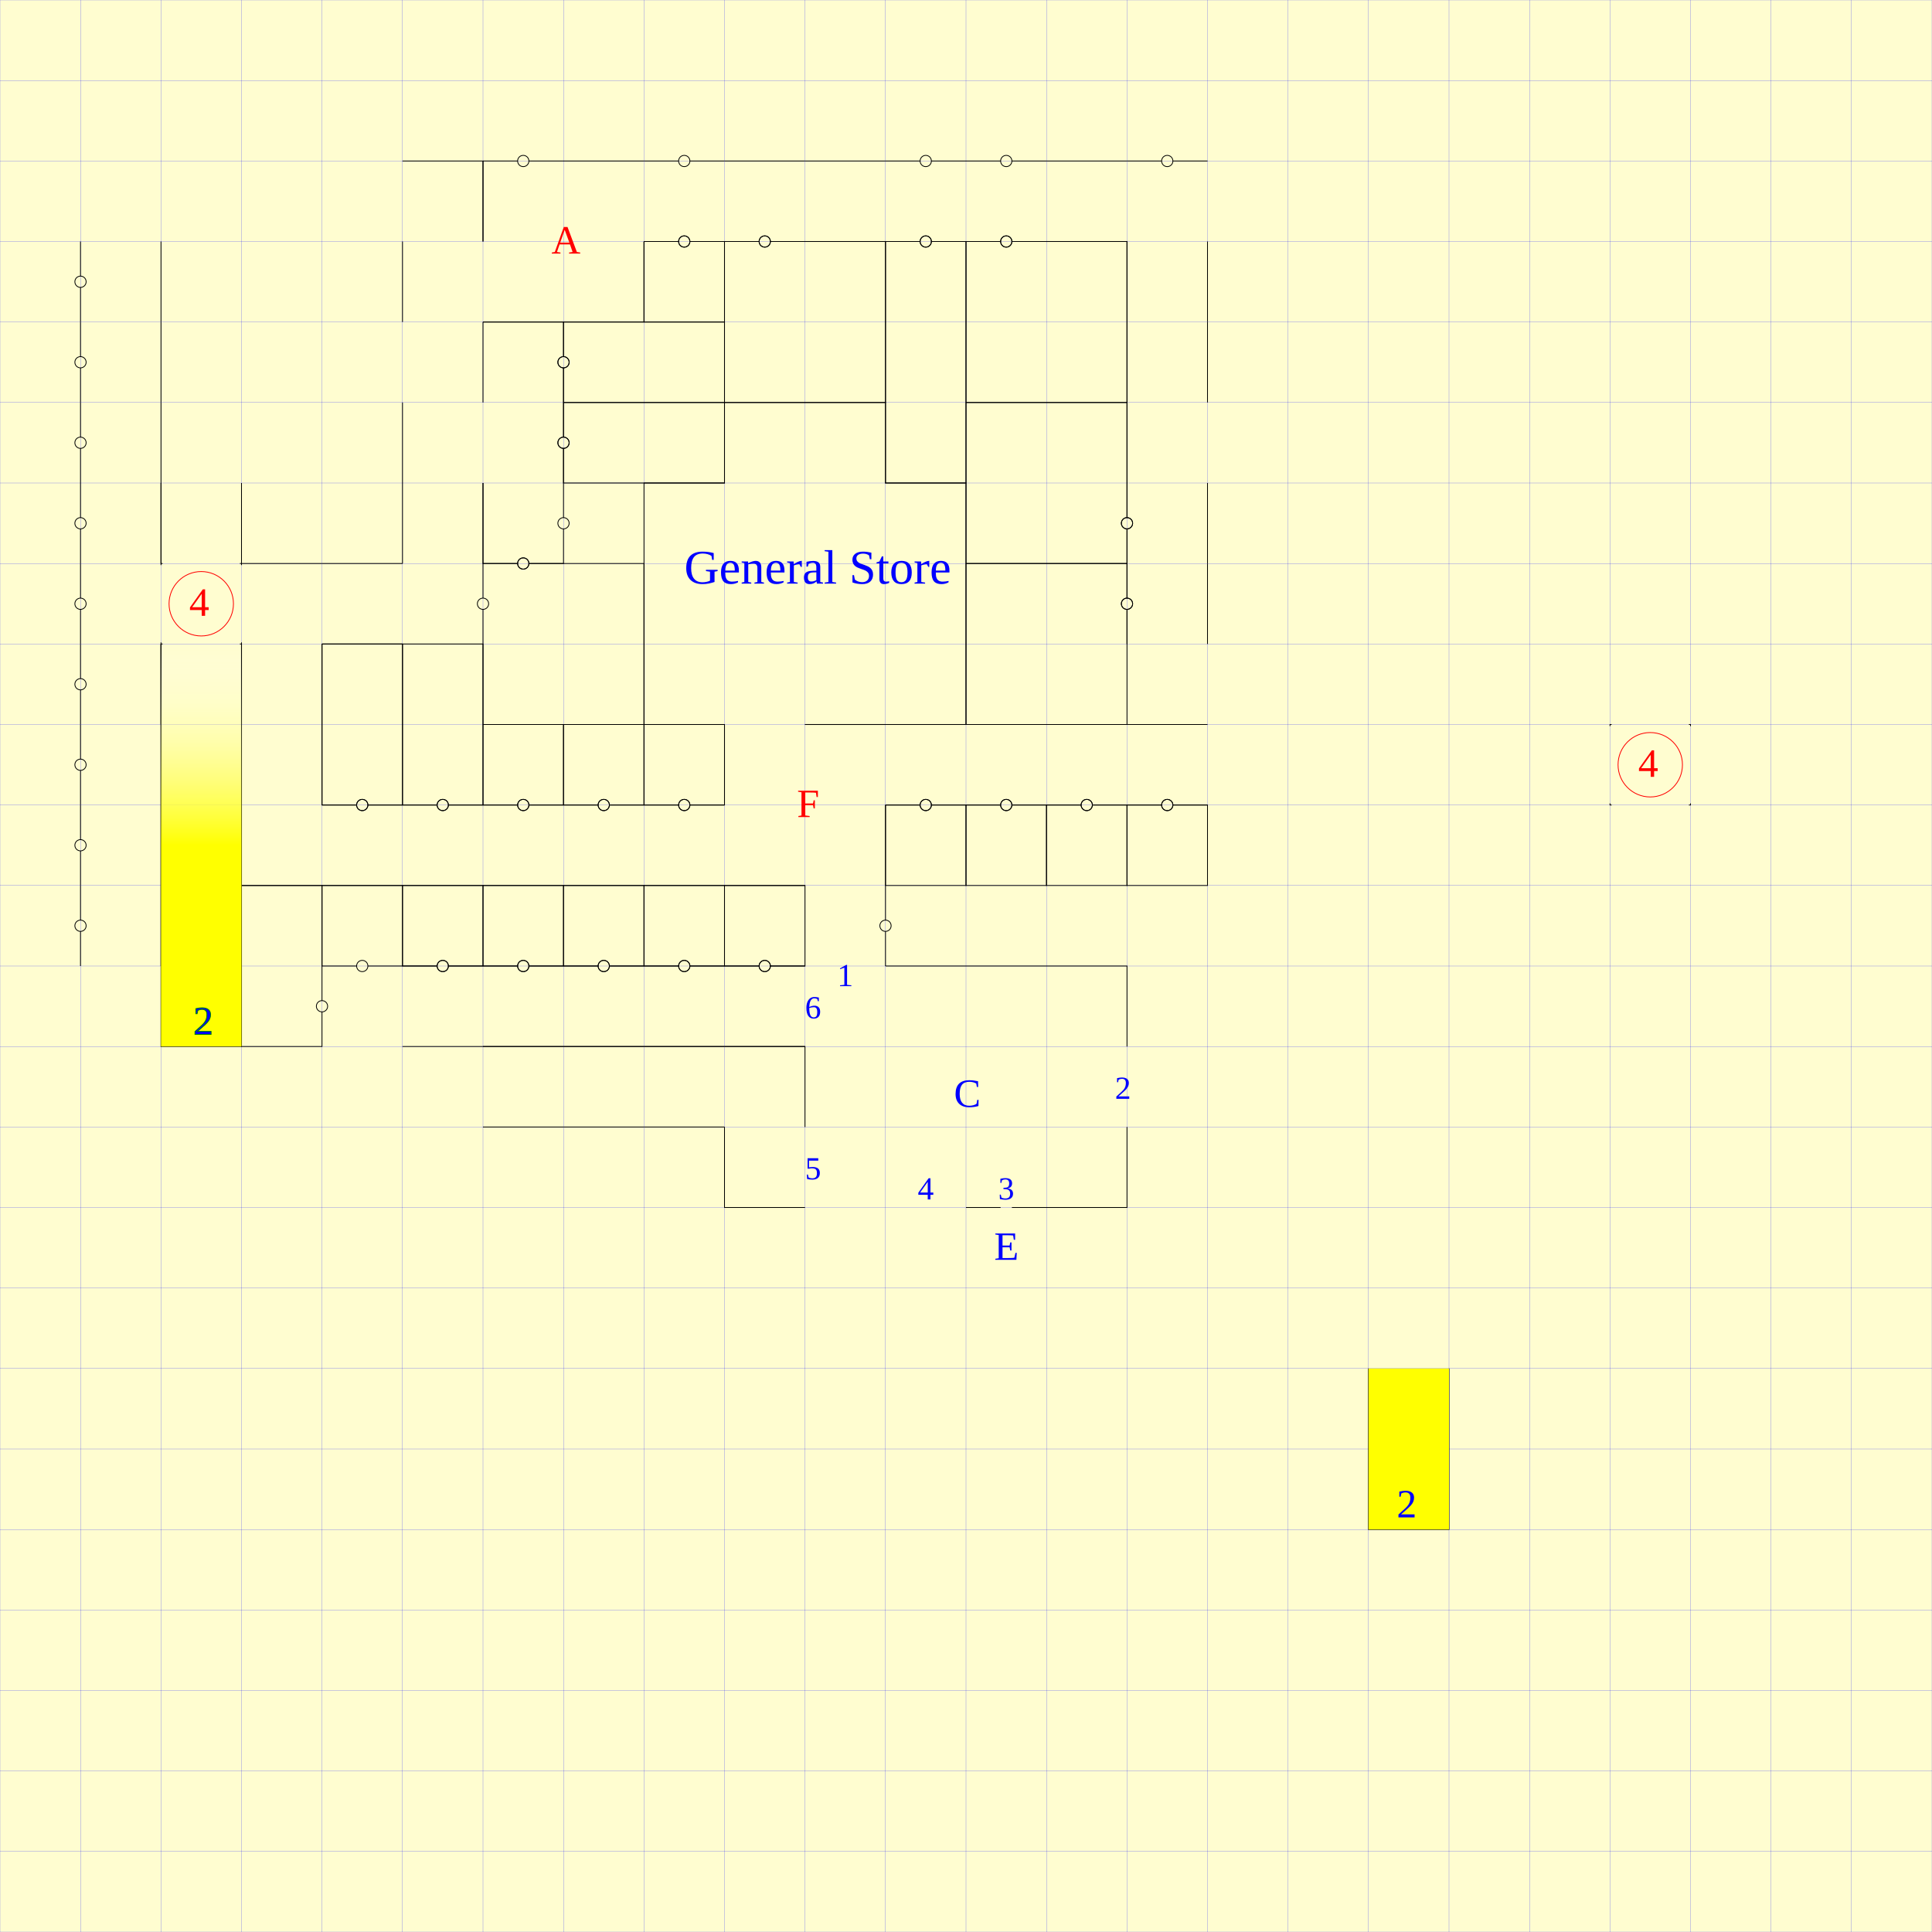
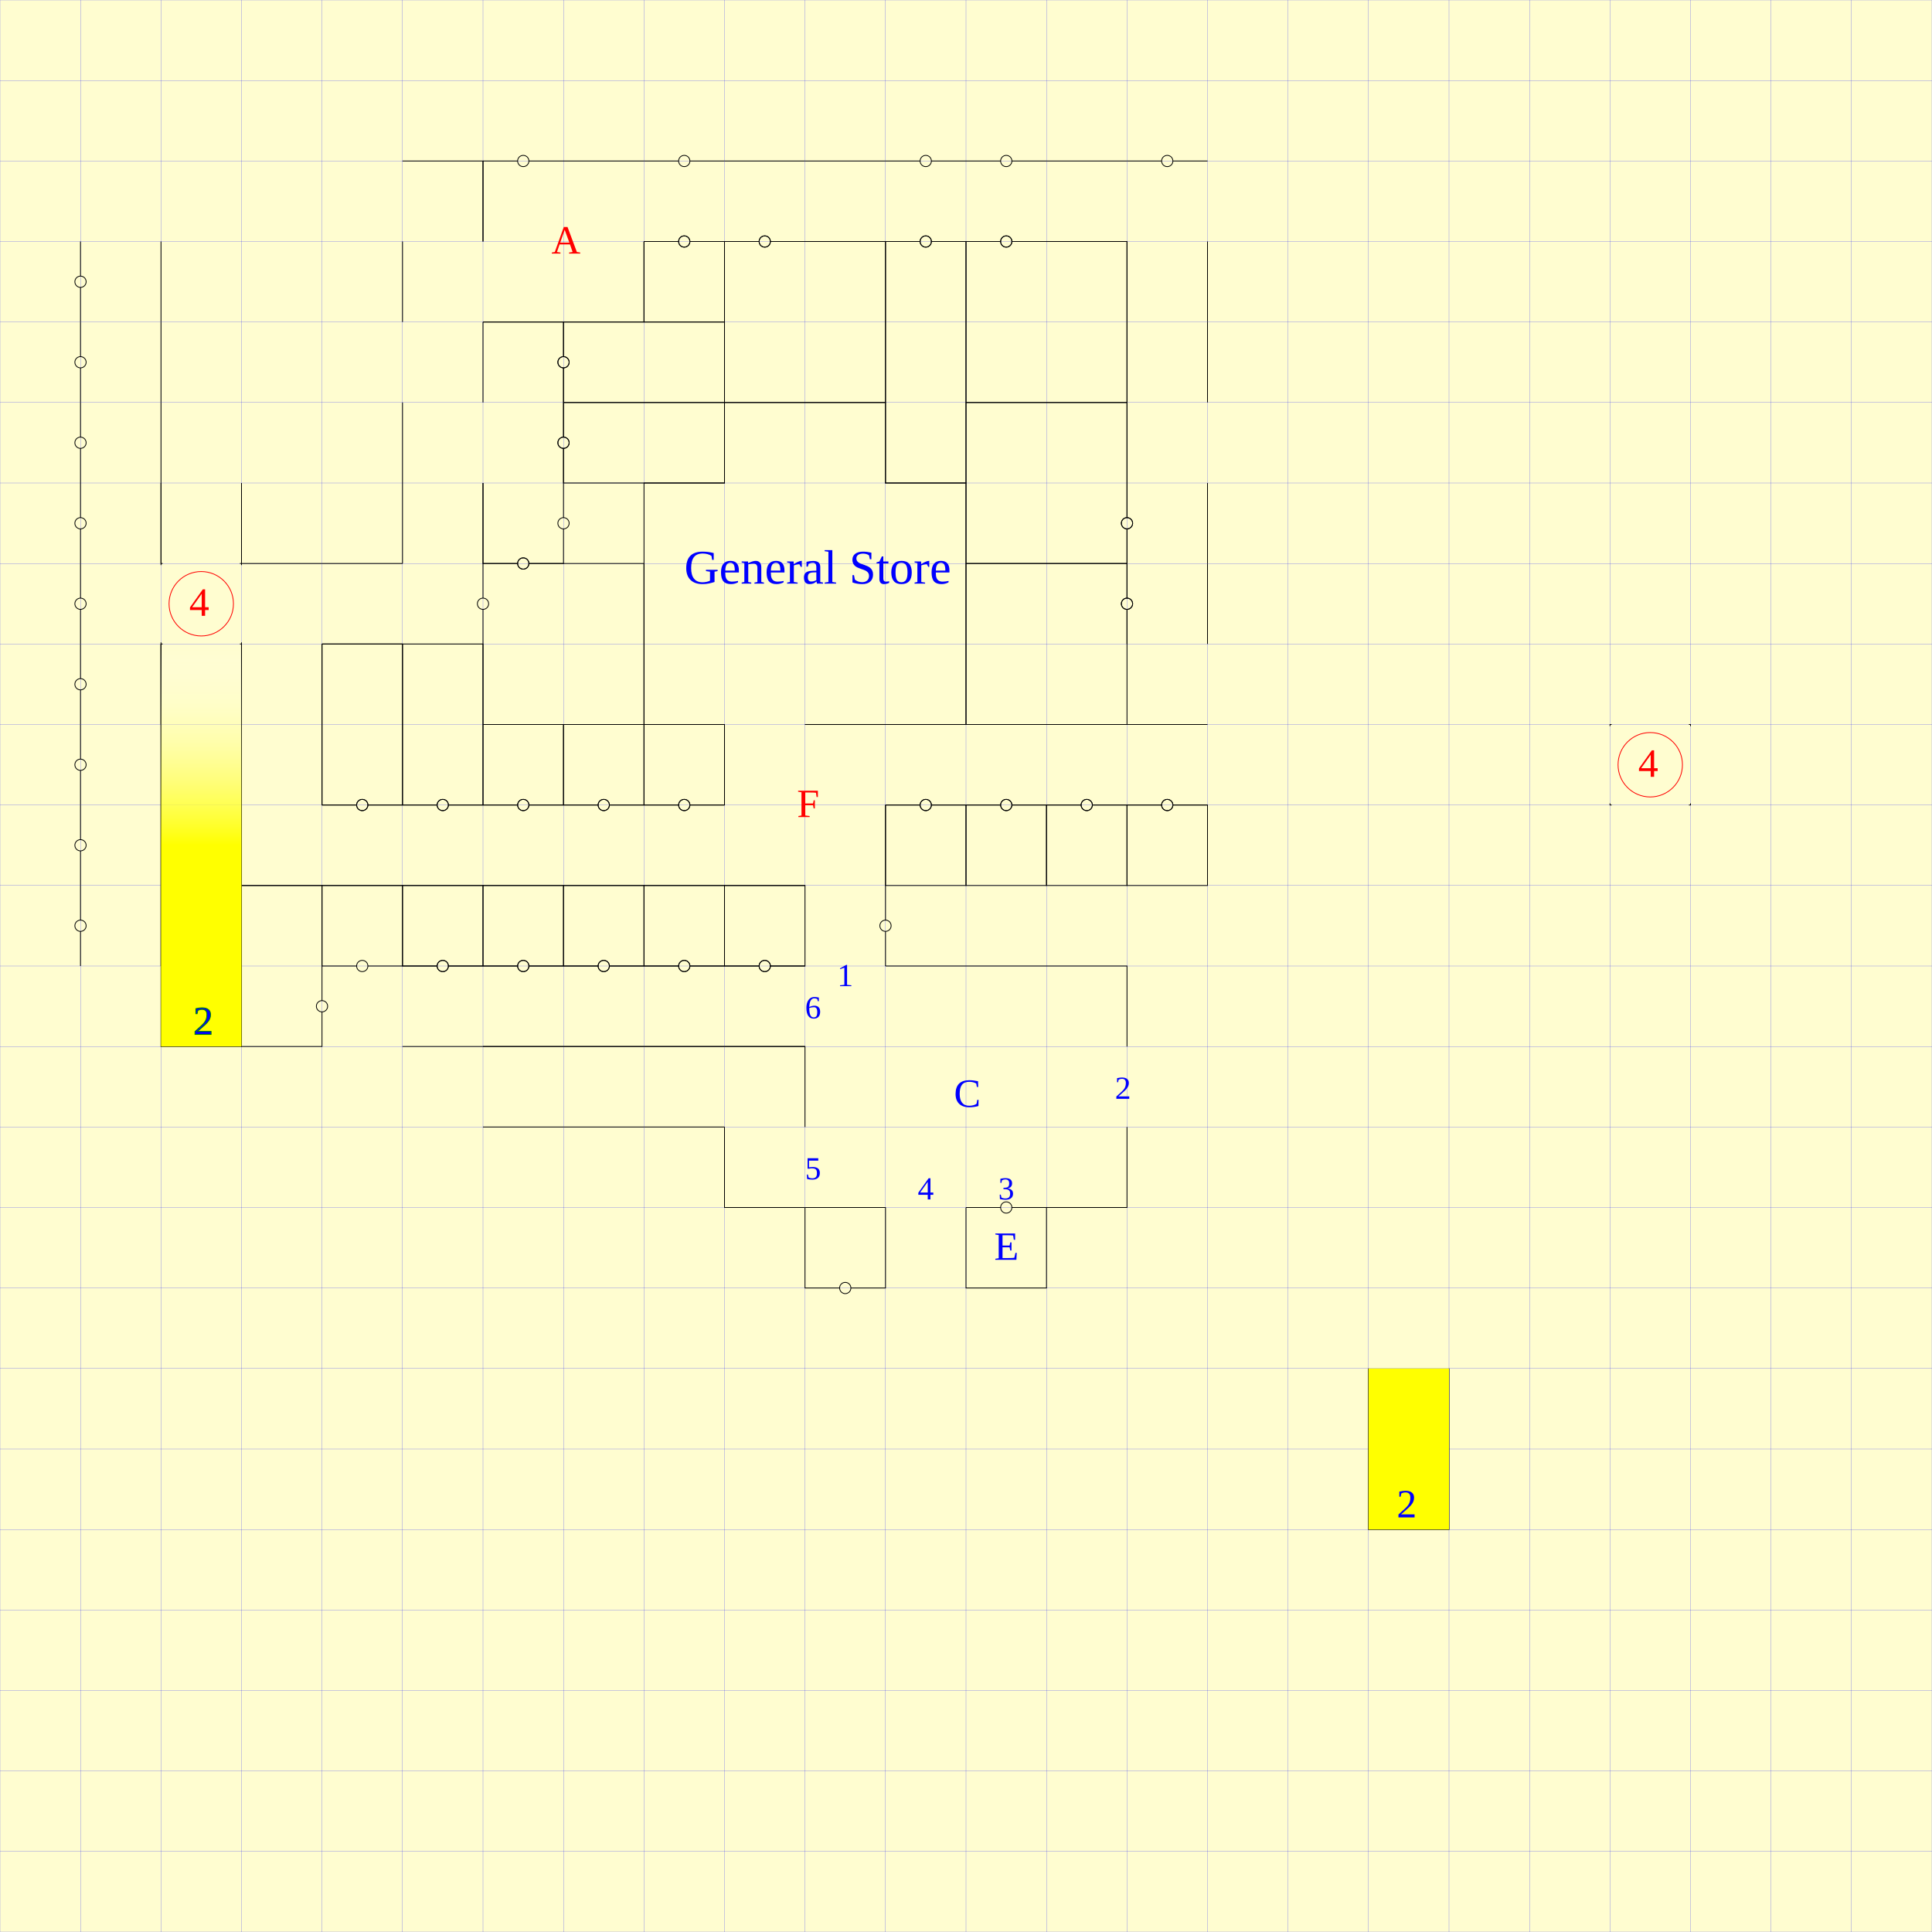
<svg xmlns="http://www.w3.org/2000/svg" width="2400" height="2400">
  <defs>
    <linearGradient id="vert_ramp" x1="0%" y1="0%" x2="0%" y2="100%">
      <stop offset="0%" style="stop-color:white;stop-opacity:0" />
      <stop offset="50%" style="stop-color:yellow;stop-opacity:1" />
    </linearGradient>
  </defs>
  <rect fill="#fffdd0" stroke="none" x="0" y="0" width="100%" height="100%" />
  <path d="M 0 0 L 2400 0 M 0 100 L 2400 100 M 0 200 L 2400 200 M 0 300 L 2400 300 M 0 400 L 2400 400 M 0 500 L 2400 500 M 0 600 L 2400 600     M 0 700 L 2400 700 M 0 800 L 2400 800 M 0 900 L 2400 900 M 0 1000 L 2400 1000 M 0 1100 L 2400 1100 M 0 1200 L 2400 1200     M 0 1300 L 2400 1300 M 0 1400 L 2400 1400 M 0 1500 L 2400 1500 M 0 1600 L 2400 1600 M 0 1700 L 2400 1700 M 0 1800 L 2400 1800     M 0 1900 L 2400 1900 M 0 2000 L 2400 2000 M 0 2100 L 2400 2100 M 0 2200 L 2400 2200 M 0 2300 L 2400 2300 M 0 2400 L 2400 2400" fill="none" stroke="blue" stroke-width=".2" />
  <path d="M 0 0 L 0 2400 M 100 0 L 100 2400 M 200 0 L 200 2400 M 300 0 L 300 2400 M 400 0 L 400 2400 M 500 0 L 500 2400 M 600 0 L 600 2400            M 700 0 L 700 2400 M 800 0 L 800 2400 M 900 0 L 900 2400 M 1000 0 L 1000 2400 M 1100 0 L 1100 2400 M 1200 0 L 1200 2400      M 1300 0 L 1300 2400 M 1400 0 L 1400 2400 M 1500 0 L 1500 2400 M 1600 0 L 1600 2400 M 1700 0 L 1700 2400 M 1800 0 L 1800 2400     M 1900 0 L 1900 2400 M 2000 0 L 2000 2400 M 2100 0 L 2100 2400 M 2200 0 L 2200 2400 M 2300 0 L 2300 2400 M 2400 0 L 2400 2400" fill="none" stroke="blue" stroke-width=".2" />
  <path fill="none" stroke="black" stroke-width="1" d="M 1100 1000 l 43 0 a 1 1 0 1 1 14 0 a 1 1 0 1 1 -14 0 m 14 0 l 43 0 l 0 100 l -100 0 l 0 -100" />
  <path fill="none" stroke="black" stroke-width="1" d="M 1200 1000 l 43 0 a 1 1 0 1 1 14 0 a 1 1 0 1 1 -14 0 m 14 0 l 43 0 l 0 100 l -100 0 l 0 -100" />
  <path fill="none" stroke="black" stroke-width="1" d="M 1300 1000 l 43 0 a 1 1 0 1 1 14 0 a 1 1 0 1 1 -14 0 m 14 0 l 43 0 l 0 100 l -100 0 l 0 -100" />
  <path fill="none" stroke="black" stroke-width="1" d="M 1400 1000 l 43 0 a 1 1 0 1 1 14 0 a 1 1 0 1 1 -14 0 m 14 0 l 43 0 l 0 100 l -100 0 l 0 -100" />
  <path fill="none" stroke="black" stroke-width="1" d="M 800 900 l 0 100 l 43 0 a 1 1 0 1 1 14 0 a 1 1 0 1 1 -14 0 m 14 0 l 43 0 l 0 -100 l -100 0" />
  <path fill="none" stroke="black" stroke-width="1" d="M 700 900 l 0 100 l 43 0 a 1 1 0 1 1 14 0 a 1 1 0 1 1 -14 0 m 14 0 l 43 0 l 0 -100 l -100 0" />
  <path fill="none" stroke="black" stroke-width="1" d="M 600 900 l 0 100 l 43 0 a 1 1 0 1 1 14 0 a 1 1 0 1 1 -14 0 m 14 0 l 43 0 l 0 -100 l -100 0" />
  <path fill="none" stroke="black" stroke-width="1" d="M 800 300 l 43 0 a 1 1 0 1 1 14 0 a 1 1 0 1 1 -14 0 m 14 0 l 43 0 l 0 100 l -100 0 l 0 -100" />
  <path fill="none" stroke="black" stroke-width="1" d="M 400 1100 l 0 100 l 43 0 a 1 1 0 1 1 14 0 a 1 1 0 1 1 -14 0 m 14 0 l 43 0 l 0 -100 l -100 0" />
  <path fill="none" stroke="black" stroke-width="1" d="M 500 1100 l 0 100 l 43 0 a 1 1 0 1 1 14 0 a 1 1 0 1 1 -14 0 m 14 0 l 43 0 l 0 -100 l -100 0" />
  <path fill="none" stroke="black" stroke-width="1" d="M 600 1100 l 0 100 l 43 0 a 1 1 0 1 1 14 0 a 1 1 0 1 1 -14 0 m 14 0 l 43 0 l 0 -100 l -100 0" />
  <path fill="none" stroke="black" stroke-width="1" d="M 700 1100 l 0 100 l 43 0 a 1 1 0 1 1 14 0 a 1 1 0 1 1 -14 0 m 14 0 l 43 0 l 0 -100 l -100 0" />
  <path fill="none" stroke="black" stroke-width="1" d="M 800 1100 l 0 100 l 43 0 a 1 1 0 1 1 14 0 a 1 1 0 1 1 -14 0 m 14 0 l 43 0 l 0 -100 l -100 0" />
  <path fill="none" stroke="black" stroke-width="1" d="M 900 1100 l 0 100 l 43 0 a 1 1 0 1 1 14 0 a 1 1 0 1 1 -14 0 m 14 0 l 43 0 l 0 -100 l -100 0" />
+   <path fill="none" stroke="black" stroke-width="1" d="M 1000 1500 l 0 100 l 43 0 a 1 1 0 1 1 14 0 a 1 1 0 1 1 -14 0 m 14 0 l 43 0 l 0 -100 l -100 0" />
  <path fill="none" stroke="black" stroke-width="1" d="M 500 800 l 0 200 l 43 0 a 1 1 0 1 1 14 0 a 1 1 0 1 1 -14 0 m 14 0 l 43 0 l 0 -200 l -100 0" />
  <path fill="none" stroke="black" stroke-width="1" d="M 400 800 l 0 200 l 43 0 a 1 1 0 1 1 14 0 a 1 1 0 1 1 -14 0 m 14 0 l 43 0 l 0 -200 l -100 0" />
  <path fill="none" stroke="black" stroke-width="1" d="M 700 400 l 200 0 l 0 100 l -200 0 l 0 -43 a 1 1 0 1 1 0 -14 a 1 1 0 1 1 0 14 m 0 -14 l 0 -43" />
  <path fill="none" stroke="black" stroke-width="1" d="M 700 500 l 200 0 l 0 100 l -200 0 l 0 -43 a 1 1 0 1 1 0 -14 a 1 1 0 1 1 0 14 m 0 -14 l 0 -43" />
  <path fill="none" stroke="black" stroke-width="1" d="M300,1100 h100 v143 a1,1,0,1,1,0,14 a1,1,0,1,1,0,-14 m0,14 v43 h-100 v-200" />
  <path fill="none" stroke="black" stroke-width="1" d="M 1100 300 l 43 0 a 1 1 0 1 1 14 0 a 1 1 0 1 1 -14 0 m 14 0 l 43 0 l 0 300 l -100 0 l 0 -300" />
  <path fill="none" stroke="black" stroke-width="1" d="M 800 700 l 0 200 l -200 0 l 0 -143 a 1 1 0 1 1 0 -14 a 1 1 0 1 1 0 14 m 0 -14 l 0 -43 l 43 0 a 1 1 0 1 1 14 0 a 1 1 0 1 1 -14 0 m 14 0 l 143 0" />
  <path fill="none" stroke="black" stroke-width="1" d="M 1200 700 l 200 0 l 0 43 a 1 1 0 1 1 0 14 a 1 1 0 1 1 0 -14 m 0 14 l 0 143 l -200 0 l 0 -200" />
  <path fill="none" stroke="black" stroke-width="1" d="M 1200 500 l 200 0 l 0 143 a 1 1 0 1 1 0 14 a 1 1 0 1 1 0 -14 m 0 14 l 0 43 l -200 0 l 0 -200" />
  <path fill="none" stroke="black" stroke-width="1" d="M 1200 300 l 43 0 a 1 1 0 1 1 14 0 a 1 1 0 1 1 -14 0 m 14 0 l 143 0 l 0 200 l -200 0 l 0 -200" />
  <path fill="none" stroke="black" stroke-width="1" d="M 900 300 l 43 0 a 1 1 0 1 1 14 0 a 1 1 0 1 1 -14 0 m 14 0 l 143 0 l 0 200 l -200 0 l 0 -200" />
  <path stroke="black" fill="none" stroke-width="1" d="M 1400 500 l 0 100" />
  <path stroke="black" fill="none" stroke-width="1" d="M 1400 300 l 0 100 m 100 -100 l 0 100" />
  <path stroke="black" fill="none" stroke-width="1" d="M 1400 400 l 0 100 m 100 -100 l 0 100" />
  <path stroke="black" fill="none" stroke-width="1" d="M 1400 700 l 0 43 a 1 1 0 1 1 0 14 a 1 1 0 1 1 0 -14 m 0 14 l 0 43 m 100 -100 l 0 100" />
  <path stroke="black" fill="none" stroke-width="1" d="M 1400 600 l 0 43 a 1 1 0 1 1 0 14 a 1 1 0 1 1 0 -14 m 0 14 l 0 43 m 100 -100 l 0 100" />
  <path stroke="black" fill="none" stroke-width="1" d="M 1100 900 l 100 0 m -100 100 l 43 0 a 1 1 0 1 1 14 0 a 1 1 0 1 1 -14 0 m 14 0 l 43 0" />
  <path stroke="black" fill="none" stroke-width="1" d="M 1200 900 l 100 0 m -100 100 l 43 0 a 1 1 0 1 1 14 0 a 1 1 0 1 1 -14 0 m 14 0 l 43 0" />
  <path stroke="black" fill="none" stroke-width="1" d="M 1300 900 l 100 0 m -100 100 l 43 0 a 1 1 0 1 1 14 0 a 1 1 0 1 1 -14 0 m 14 0 l 43 0" />
  <path stroke="black" fill="none" stroke-width="1" d="M 1400 900 l 100 0 m -100 100 l 43 0 a 1 1 0 1 1 14 0 a 1 1 0 1 1 -14 0 m 14 0 l 43 0" />
  <path stroke="black" fill="none" stroke-width="1" d="M 1400 200 l 43 0 a 1 1 0 1 1 14 0 a 1 1 0 1 1 -14 0 m 14 0 l 43 0" />
  <path stroke="black" fill="none" stroke-width="1" d="M 1300 200 l 100 0 m -100 100 l 100 0" />
  <path stroke="black" fill="none" stroke-width="1" d="M 1200 200 l 43 0 a 1 1 0 1 1 14 0 a 1 1 0 1 1 -14 0 m 14 0 l 43 0 m -100 100 l 43 0 a 1 1 0 1 1 14 0 a 1 1 0 1 1 -14 0 m 14 0 l 43 0" />
  <path stroke="black" fill="none" stroke-width="1" d="M 1100 200 l 43 0 a 1 1 0 1 1 14 0 a 1 1 0 1 1 -14 0 m 14 0 l 43 0 m -100 100 l 43 0 a 1 1 0 1 1 14 0 a 1 1 0 1 1 -14 0 m 14 0 l 43 0" />
  <path stroke="black" fill="none" stroke-width="1" d="M 1000 200 l 100 0 m -100 100 l 100 0" />
  <path stroke="black" fill="none" stroke-width="1" d="M 900 200 l 100 0 m -100 100 l 43 0 a 1 1 0 1 1 14 0 a 1 1 0 1 1 -14 0 m 14 0 l 43 0" />
  <path stroke="black" fill="none" stroke-width="1" d="M 800 200 l 43 0 a 1 1 0 1 1 14 0 a 1 1 0 1 1 -14 0 m 14 0 l 43 0 m -100 100 l 43 0 a 1 1 0 1 1 14 0 a 1 1 0 1 1 -14 0 m 14 0 l 43 0" />
  <path stroke="black" fill="none" stroke-width="1" d="M 500 200 l 100 0 l 0 100" />
  <path stroke="black" fill="none" stroke-width="1" d="M 500 300 l 0 100" />
  <path stroke="black" fill="none" stroke-width="1" d="M 500 400 m 100 0 l 0 100" />
  <path stroke="black" fill="none" stroke-width="1" d="M 500 500 l 0 100" />
  <path stroke="black" fill="none" stroke-width="1" d="M 500 600 l 0 100 m 100 -100 l 0 100" />
  <path stroke="black" fill="none" stroke-width="1" d="M 600 400 l 100 0 l 0 43 a 1 1 0 1 1 0 14 a 1 1 0 1 1 0 -14 m 0 14 l 0 43 m -100  l 0 -100" />
  <path stroke="black" fill="none" stroke-width="1" d="M 600 500 m 100 0 l 0 43 a 1 1 0 1 1 0 14 a 1 1 0 1 1 0 -14 m 0 14 l 0 43" />
  <path stroke="black" fill="none" stroke-width="1" d="M 600 600 m 100 0 l 0 43 a 1 1 0 1 1 0 14 a 1 1 0 1 1 0 -14 m 0 14 l 0 43 l -43 0 a 1 1 0 1 1 -14 0 a 1 1 0 1 1 14 0 m -14 0 l -43 0 l 0 -100" />
  <path stroke="black" fill="none" stroke-width="1" d="M 800 1000 l 43 0 a 1 1 0 1 1 14 0 a 1 1 0 1 1 -14 0 m 14 0 l 43 0 m -100 100 l 100 0" />
  <path stroke="black" fill="none" stroke-width="1" d="M 700 1000 l 43 0 a 1 1 0 1 1 14 0 a 1 1 0 1 1 -14 0 m 14 0 l 43 0 m -100 100 l 100 0" />
  <path stroke="black" fill="none" stroke-width="1" d="M 600 1000 l 43 0 a 1 1 0 1 1 14 0 a 1 1 0 1 1 -14 0 m 14 0 l 43 0 m -100 100 l 100 0" />
  <path stroke="black" fill="none" stroke-width="1" d="M 500 1000 l 43 0 a 1 1 0 1 1 14 0 a 1 1 0 1 1 -14 0 m 14 0 l 43 0 m -100 100 l 100 0" />
  <path stroke="black" fill="none" stroke-width="1" d="M 400 1000 l 43 0 a 1 1 0 1 1 14 0 a 1 1 0 1 1 -14 0 m 14 0 l 43 0 m -100 100 l 100 0" />
  <path stroke="black" fill="none" stroke-width="1" d="M 300 1000 l 0 100 l 100 0" />
  <path stroke="black" fill="none" stroke-width="1" d="M 300 900 l 0 100 m 100 -100 l 0 100" />
  <path stroke="black" fill="none" stroke-width="1" d="M 300 800 l 0 100 m 100 -100 l 0 100" />
  <path stroke="black" fill="none" stroke-width="1" d="M 300 700 h 100" />
  <path stroke="black" fill="none" stroke-width="1" d="M 400 700 h 100 m -100 100 h 100" />
  <path stroke="black" fill="none" stroke-width="1" d="M 200 600 l 0 100 m 100 -100 l 0 100" />
  <path stroke="black" fill="none" stroke-width="1" d="M 200 800 l 0 100 m 100 -100 l 0 100" />
  <path stroke="black" fill="none" stroke-width="1" d="M 100 700 l 0 43 a 1 1 0 1 1 0 14 a 1 1 0 1 1 0 -14 m 0 14 l 0 43" />
  <path stroke="black" fill="none" stroke-width="1" d="M 100 600 l 0 43 a 1 1 0 1 1 0 14 a 1 1 0 1 1 0 -14 m 0 14 l 0 43 m 100 -100 l 0 100" />
  <path stroke="black" fill="none" stroke-width="1" d="M 100 500 l 0 43 a 1 1 0 1 1 0 14 a 1 1 0 1 1 0 -14 m 0 14 l 0 43 m 100 -100 l 0 100" />
  <path stroke="black" fill="none" stroke-width="1" d="M 100 400 l 0 43 a 1 1 0 1 1 0 14 a 1 1 0 1 1 0 -14 m 0 14 l 0 43 m 100 -100 l 0 100" />
  <path stroke="black" fill="none" stroke-width="1" d="M 100 300 l 0 43 a 1 1 0 1 1 0 14 a 1 1 0 1 1 0 -14 m 0 14 l 0 43 m 100 -100 l 0 100" />
  <path stroke="black" fill="none" stroke-width="1" d="M 100 800 l 0 43 a 1 1 0 1 1 0 14 a 1 1 0 1 1 0 -14 m 0 14 l 0 43 m 100 -100 l 0 100" />
  <path stroke="black" fill="none" stroke-width="1" d="M 100 900 l 0 43 a 1 1 0 1 1 0 14 a 1 1 0 1 1 0 -14 m 0 14 l 0 43 m 100 -100 l 0 100" />
  <path stroke="black" fill="none" stroke-width="1" d="M 100 1000 l 0 43 a 1 1 0 1 1 0 14 a 1 1 0 1 1 0 -14 m 0 14 l 0 43 m 100 -100 l 0 100" />
  <path stroke="black" fill="none" stroke-width="1" d="M 100 1100 l 0 43 a 1 1 0 1 1 0 14 a 1 1 0 1 1 0 -14 m 0 14 l 0 43 m 100 -100 l 0 100" />
  <path stroke="black" fill="none" stroke-width="1" d="M 1000 1100 m 100 0 l 0 43 a 1 1 0 1 1 0 14 a 1 1 0 1 1 0 -14 m 0 14 l 0 43 m -100 v -100" />
  <path stroke="black" fill="none" stroke-width="1" d="M900,1400 m 100,100 h-100 v-100" />
  <path stroke="black" fill="none" stroke-width="1" d="M900,1300 h100 v100" />
  <path stroke="black" fill="none" stroke-width="1" d="M900,1200 h43 a1,1,0,1,1,14,0 a1,1,0,1,1,-14,0 m14,0 h43 m-100,100 h100" />
  <path stroke="black" fill="none" stroke-width="1" d="M800,1200 h43 a1,1,0,1,1,14,0 a1,1,0,1,1,-14,0 m14,0 h43 m-100,100 h100" />
  <path stroke="black" fill="none" stroke-width="1" d="M700,1200 h43 a1,1,0,1,1,14,0 a1,1,0,1,1,-14,0 m14,0 h43 m-100,100 h100" />
  <path stroke="black" fill="none" stroke-width="1" d="M600,1200 h43 a1,1,0,1,1,14,0 a1,1,0,1,1,-14,0 m14,0 h43 m-100,100 h100" />
  <path stroke="black" fill="none" stroke-width="1" d="M500,1200 h43 a1,1,0,1,1,14,0 a1,1,0,1,1,-14,0 m14,0 h43 m-100,100 h100" />
  <path stroke="black" fill="none" stroke-width="1" d="M800,1300 h100 m-100,100 h100" />
  <path stroke="black" fill="none" stroke-width="1" d="M700,1300 h100 m-100,100 h100" />
  <path stroke="black" fill="none" stroke-width="1" d="M600,1300 h100 m-100,100 h100" />
  <path stroke="black" fill="none" stroke-width="1" d="M2000,900 m0,2 v-2 h2 m96,0 h2 v2 m0,96 v2 h-2 m-96,0 h-2 v-2" />
  <circle fill="none" stroke="red" stroke-width="1" cx="2050" cy="950" r="40" />
  <text x="2035" y="965" font-size="50" fill="red">4</text>
  <path stroke="black" fill="none" stroke-width="1" d="M200,700 m0,2 v-2 h2 m96,0 h2 v2 m0,96 v2 h-2 m-96,0 h-2 v-2" />
  <circle fill="none" stroke="red" stroke-width="1" cx="250" cy="750" r="40" />
  <text x="235" y="765" font-size="50" fill="red">4</text>
  <path stroke="black" fill="none" stroke-width="1" d="M200,800 m100,0 v500 h-100 v-500" />
  <path stroke="none" fill="url(#vert_ramp)" d="M200,800 h100 v500 h-100 z" />
  <text stroke="green" fill="blue" font-size="50" x="240" y="1285">2</text>
  <path fill="none" stroke="black" stroke-width="1" d="M1700,1700 m100,0 v200 h-100 v-200" />
  <path fill="yellow" stroke="none" d="M1700,1700 h100 v200 h-100 z" />
  <text x="1735" y="1885" font-size="50" fill="blue">2</text>
  <path fill="none" stroke="black" stroke-width="1" d="M 900 900 l -100 0 l 0 -300 l 100 0 l 0 -100 l 200 0 l 0 100 l 100 0 l 0 300 l -200 0" />
  <text x="850" y="725" font-size="60" fill="blue">General Store</text>
  <path fill="none" stroke="black" stroke-width="1" d="M 900 900 l 0 100 m 0 100 l 100 0 m 100 0 l 0 -100 m 0 -100 l -100 0" />
  <text x="990" y="1015" font-size="50" fill="red">F</text>
  <path fill="none" stroke="black" stroke-width="1" d="M 600 200 l 43 0 a 1 1 0 1 1 14 0 a 1 1 0 1 1 -14 0 m 14 0 l 143 0 m 0 100 l 0 100 l -200 0 m 0 -100 l 0 -100" />
  <text x="685" y="315" font-size="50" fill="red">A</text>
  <path fill="none" stroke="black" stroke-width="1" d="M1000,1200 m100,0 h300 v100 m0,100 v100 h-143 a,1,1,0,1,1,-14,0 a,1,1,0,1,1,14,0 m-14,0 h-43 m-100,0 h-100 m0,-100 v-100" />
  <text x="1185" y="1375" font-size="50" fill="blue">C</text>
  <g font-size="40" fill="blue">
    <text x="1040" y="1225">1</text>
    <text x="1385" y="1365">2</text>
    <text x="1240" y="1490">3</text>
    <text x="1140" y="1490">4</text>
    <text x="1000" y="1465">5</text>
    <text x="1000" y="1265">6</text>
  </g>
-   <path fill="none" stroke="black" stroke-width="1" d="M1200,1500 h43 a,7,7,0,0,1,14,0 a7,7,0,1,1,-14,0 m14,0 h43 v100 h-100 v-100" />
+   <path fill="none" stroke="black" stroke-width="1" d="M1200,1500 h43 a7,7,0,0,1,14,0 a7,7,0,1,1,-14,0 m14,0 h43 v100 h-100 v-100" />
  <path fill="yellow" stroke="none" d="M1200,1500 h43 a,1,1,0,0,0,14,0 h43 v100 h-100 v-100" />
  <text x="1235" y="1565" font-size="50" fill="blue">E</text>
</svg>
